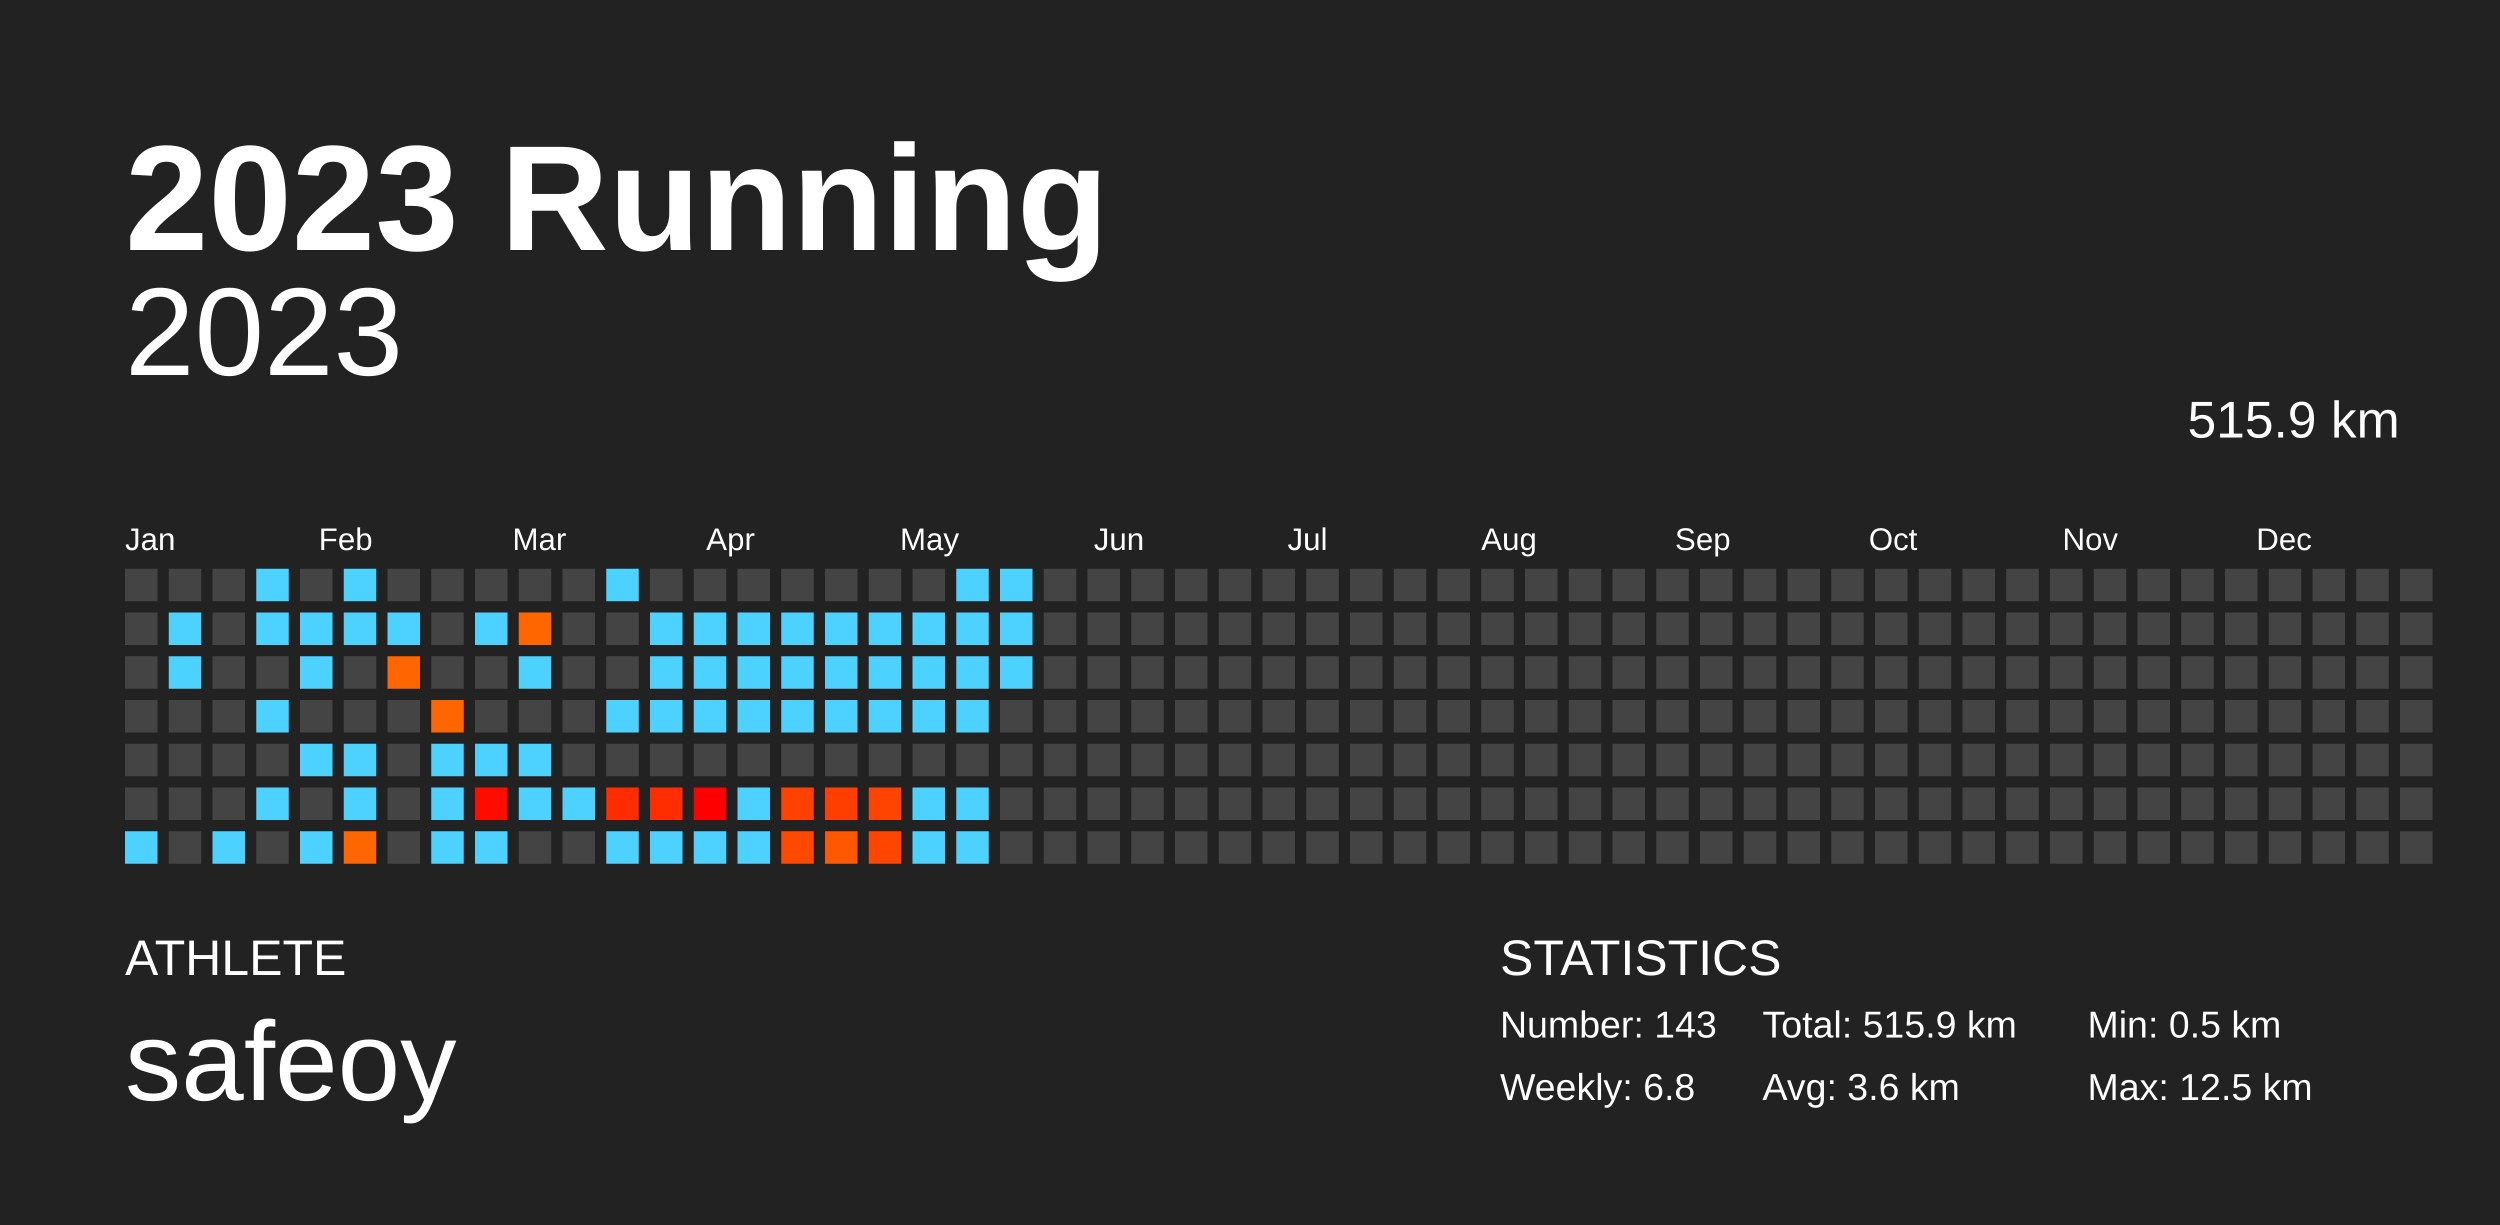
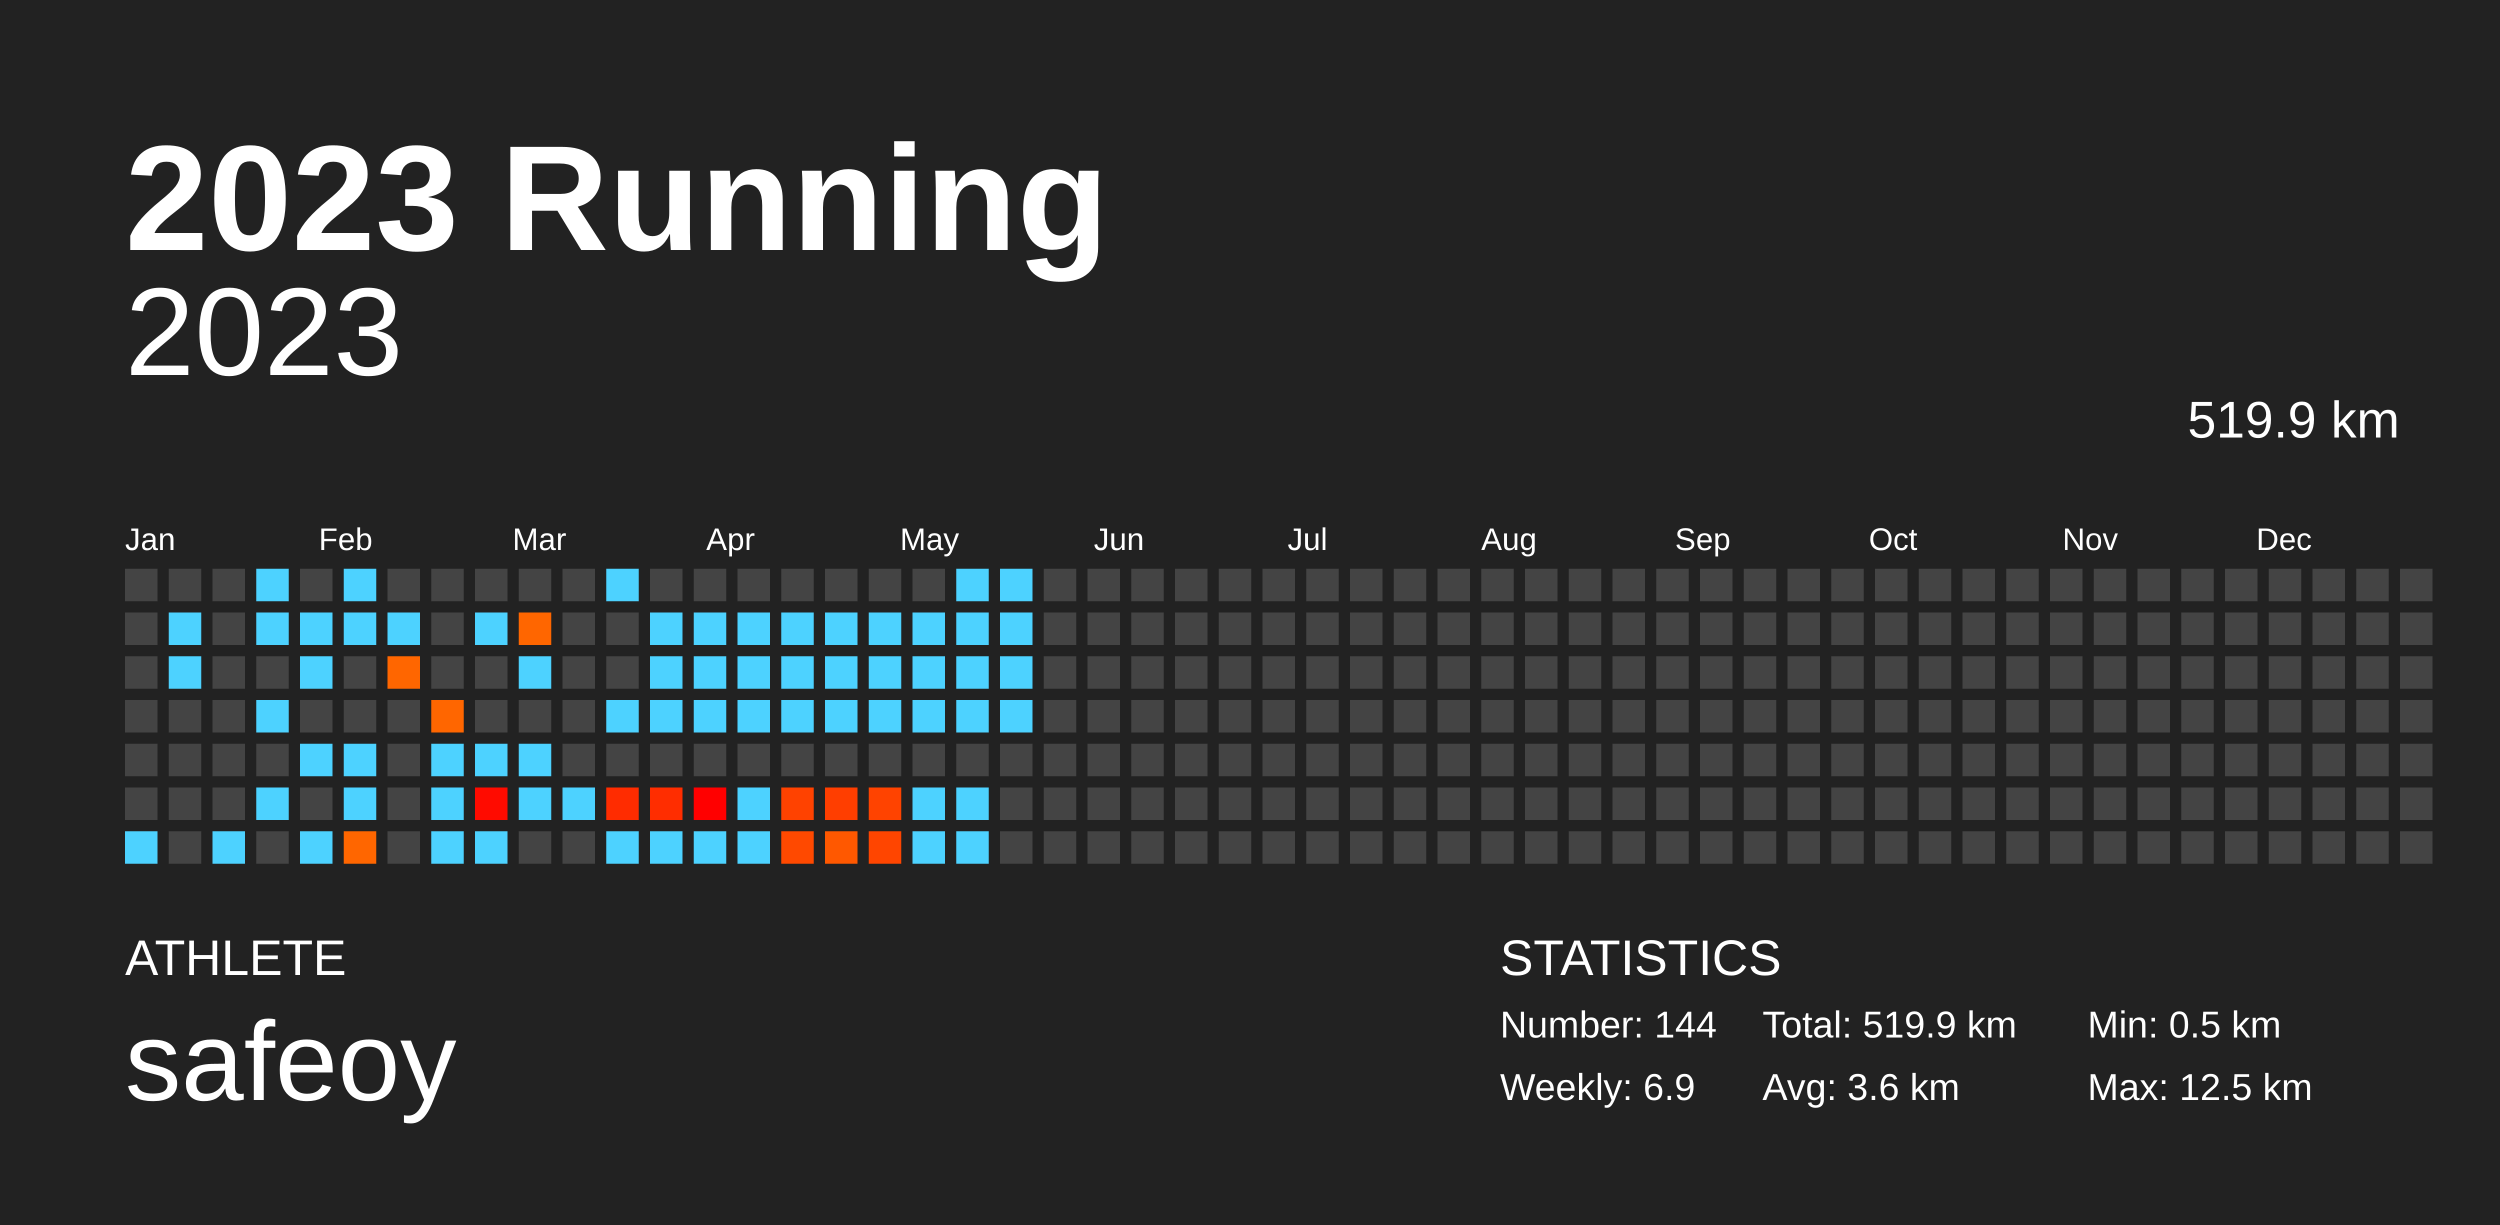
<svg xmlns="http://www.w3.org/2000/svg" baseProfile="full" height="98mm" version="1.1" viewBox="0,0,200,98" width="200mm">
  <defs />
  <rect fill="#222222" height="98" width="200" x="0" y="0" />
  <text fill="#FFFFFF" style="font-size:12px; font-family:Arial; font-weight:bold;" x="10" y="20">2023 Running</text>
  <text fill="#FFFFFF" style="font-size:4px; font-family:Arial" x="10" y="78">ATHLETE</text>
  <text fill="#FFFFFF" style="font-size:9px; font-family:Arial" x="10" y="88">safeoy</text>
  <text fill="#FFFFFF" style="font-size:4px; font-family:Arial" x="120" y="78">STATISTICS</text>
-   <text fill="#FFFFFF" style="font-size:3px; font-family:Arial" x="120" y="83">Number: 143</text>
-   <text fill="#FFFFFF" style="font-size:3px; font-family:Arial" x="120" y="88">Weekly: 6.8</text>
-   <text fill="#FFFFFF" style="font-size:3px; font-family:Arial" x="141" y="83">Total: 515.9 km</text>
+   <text fill="#FFFFFF" style="font-size:3px; font-family:Arial" x="120" y="83">Number: 144</text>
+   <text fill="#FFFFFF" style="font-size:3px; font-family:Arial" x="120" y="88">Weekly: 6.9</text>
+   <text fill="#FFFFFF" style="font-size:3px; font-family:Arial" x="141" y="83">Total: 519.9 km</text>
  <text fill="#FFFFFF" style="font-size:3px; font-family:Arial" x="141" y="88">Avg: 3.6 km</text>
  <text fill="#FFFFFF" style="font-size:3px; font-family:Arial" x="167" y="83">Min: 0.5 km</text>
  <text fill="#FFFFFF" style="font-size:3px; font-family:Arial" x="167" y="88">Max: 12.5 km</text>
  <text alignment-baseline="hanging" fill="#FFFFFF" style="font-size:10.0px; font-family:Arial;" x="10" y="30">2023</text>
-   <text alignment-baseline="hanging" fill="#FFFFFF" style="font-size:4.125px; font-family:Arial;" x="175" y="35">515.9 km</text>
+   <text alignment-baseline="hanging" fill="#FFFFFF" style="font-size:4.125px; font-family:Arial;" x="175" y="35">519.9 km</text>
  <text fill="#FFFFFF" style="font-size:2.5px; font-family:Arial" x="10.0" y="44">Jan</text>
  <text fill="#FFFFFF" style="font-size:2.5px; font-family:Arial" x="25.5" y="44">Feb</text>
  <text fill="#FFFFFF" style="font-size:2.5px; font-family:Arial" x="41.0" y="44">Mar</text>
  <text fill="#FFFFFF" style="font-size:2.5px; font-family:Arial" x="56.5" y="44">Apr</text>
  <text fill="#FFFFFF" style="font-size:2.5px; font-family:Arial" x="72.0" y="44">May</text>
  <text fill="#FFFFFF" style="font-size:2.5px; font-family:Arial" x="87.5" y="44">Jun</text>
  <text fill="#FFFFFF" style="font-size:2.5px; font-family:Arial" x="103.0" y="44">Jul</text>
  <text fill="#FFFFFF" style="font-size:2.5px; font-family:Arial" x="118.5" y="44">Aug</text>
  <text fill="#FFFFFF" style="font-size:2.5px; font-family:Arial" x="134.0" y="44">Sep</text>
  <text fill="#FFFFFF" style="font-size:2.5px; font-family:Arial" x="149.5" y="44">Oct</text>
  <text fill="#FFFFFF" style="font-size:2.5px; font-family:Arial" x="165.0" y="44">Nov</text>
  <text fill="#FFFFFF" style="font-size:2.5px; font-family:Arial" x="180.5" y="44">Dec</text>
  <rect fill="#444444" height="2.6" width="2.6" x="10.0" y="45.5" />
  <rect fill="#444444" height="2.6" width="2.6" x="10.0" y="49.0" />
  <rect fill="#444444" height="2.6" width="2.6" x="10.0" y="52.5" />
  <rect fill="#444444" height="2.6" width="2.6" x="10.0" y="56.0" />
  <rect fill="#444444" height="2.6" width="2.6" x="10.0" y="59.5" />
  <rect fill="#444444" height="2.6" width="2.6" x="10.0" y="63.0" />
  <rect fill="#4dd2ff" height="2.6" width="2.6" x="10.0" y="66.5" />
  <rect fill="#444444" height="2.6" width="2.6" x="13.5" y="45.5" />
  <rect fill="#4dd2ff" height="2.6" width="2.6" x="13.5" y="49.0" />
  <rect fill="#4dd2ff" height="2.6" width="2.6" x="13.5" y="52.5" />
  <rect fill="#444444" height="2.6" width="2.6" x="13.5" y="56.0" />
  <rect fill="#444444" height="2.6" width="2.6" x="13.5" y="59.5" />
  <rect fill="#444444" height="2.6" width="2.6" x="13.5" y="63.0" />
  <rect fill="#444444" height="2.6" width="2.6" x="13.5" y="66.5" />
  <rect fill="#444444" height="2.6" width="2.6" x="17.0" y="45.5" />
  <rect fill="#444444" height="2.6" width="2.6" x="17.0" y="49.0" />
  <rect fill="#444444" height="2.6" width="2.6" x="17.0" y="52.5" />
  <rect fill="#444444" height="2.6" width="2.6" x="17.0" y="56.0" />
  <rect fill="#444444" height="2.6" width="2.6" x="17.0" y="59.5" />
  <rect fill="#444444" height="2.6" width="2.6" x="17.0" y="63.0" />
  <rect fill="#4dd2ff" height="2.6" width="2.6" x="17.0" y="66.5" />
  <rect fill="#4dd2ff" height="2.6" width="2.6" x="20.5" y="45.5" />
  <rect fill="#4dd2ff" height="2.6" width="2.6" x="20.5" y="49.0" />
  <rect fill="#444444" height="2.6" width="2.6" x="20.5" y="52.5" />
  <rect fill="#4dd2ff" height="2.6" width="2.6" x="20.5" y="56.0" />
  <rect fill="#444444" height="2.6" width="2.6" x="20.5" y="59.5" />
  <rect fill="#4dd2ff" height="2.6" width="2.6" x="20.5" y="63.0" />
  <rect fill="#444444" height="2.6" width="2.6" x="20.5" y="66.5" />
  <rect fill="#444444" height="2.6" width="2.6" x="24.0" y="45.5" />
  <rect fill="#4dd2ff" height="2.6" width="2.6" x="24.0" y="49.0" />
  <rect fill="#4dd2ff" height="2.6" width="2.6" x="24.0" y="52.5" />
  <rect fill="#444444" height="2.6" width="2.6" x="24.0" y="56.0" />
  <rect fill="#4dd2ff" height="2.6" width="2.6" x="24.0" y="59.5" />
  <rect fill="#444444" height="2.6" width="2.6" x="24.0" y="63.0" />
  <rect fill="#4dd2ff" height="2.6" width="2.6" x="24.0" y="66.5" />
  <rect fill="#4dd2ff" height="2.6" width="2.6" x="27.5" y="45.5" />
  <rect fill="#4dd2ff" height="2.6" width="2.6" x="27.5" y="49.0" />
  <rect fill="#444444" height="2.6" width="2.6" x="27.5" y="52.5" />
  <rect fill="#444444" height="2.6" width="2.6" x="27.5" y="56.0" />
  <rect fill="#4dd2ff" height="2.6" width="2.6" x="27.5" y="59.5" />
  <rect fill="#4dd2ff" height="2.6" width="2.6" x="27.5" y="63.0" />
  <rect fill="#ff6600" height="2.6" width="2.6" x="27.5" y="66.5" />
  <rect fill="#444444" height="2.6" width="2.6" x="31.0" y="45.5" />
  <rect fill="#4dd2ff" height="2.6" width="2.6" x="31.0" y="49.0" />
  <rect fill="#ff6600" height="2.6" width="2.6" x="31.0" y="52.5" />
  <rect fill="#444444" height="2.6" width="2.6" x="31.0" y="56.0" />
  <rect fill="#444444" height="2.6" width="2.6" x="31.0" y="59.5" />
  <rect fill="#444444" height="2.6" width="2.6" x="31.0" y="63.0" />
  <rect fill="#444444" height="2.6" width="2.6" x="31.0" y="66.5" />
  <rect fill="#444444" height="2.6" width="2.6" x="34.5" y="45.5" />
  <rect fill="#444444" height="2.6" width="2.6" x="34.5" y="49.0" />
  <rect fill="#444444" height="2.6" width="2.6" x="34.5" y="52.5" />
  <rect fill="#ff6600" height="2.6" width="2.6" x="34.5" y="56.0" />
  <rect fill="#4dd2ff" height="2.6" width="2.6" x="34.5" y="59.5" />
  <rect fill="#4dd2ff" height="2.6" width="2.6" x="34.5" y="63.0" />
  <rect fill="#4dd2ff" height="2.6" width="2.6" x="34.5" y="66.5" />
  <rect fill="#444444" height="2.6" width="2.6" x="38.0" y="45.5" />
  <rect fill="#4dd2ff" height="2.6" width="2.6" x="38.0" y="49.0" />
  <rect fill="#444444" height="2.6" width="2.6" x="38.0" y="52.5" />
  <rect fill="#444444" height="2.6" width="2.6" x="38.0" y="56.0" />
  <rect fill="#4dd2ff" height="2.6" width="2.6" x="38.0" y="59.5" />
  <rect fill="#ff0b00" height="2.6" width="2.6" x="38.0" y="63.0" />
  <rect fill="#4dd2ff" height="2.6" width="2.6" x="38.0" y="66.5" />
  <rect fill="#444444" height="2.6" width="2.6" x="41.5" y="45.5" />
  <rect fill="#ff6600" height="2.6" width="2.6" x="41.5" y="49.0" />
  <rect fill="#4dd2ff" height="2.6" width="2.6" x="41.5" y="52.5" />
  <rect fill="#444444" height="2.6" width="2.6" x="41.5" y="56.0" />
  <rect fill="#4dd2ff" height="2.6" width="2.6" x="41.5" y="59.5" />
  <rect fill="#4dd2ff" height="2.6" width="2.6" x="41.5" y="63.0" />
  <rect fill="#444444" height="2.6" width="2.6" x="41.5" y="66.5" />
  <rect fill="#444444" height="2.6" width="2.6" x="45.0" y="45.5" />
  <rect fill="#444444" height="2.6" width="2.6" x="45.0" y="49.0" />
  <rect fill="#444444" height="2.6" width="2.6" x="45.0" y="52.5" />
  <rect fill="#444444" height="2.6" width="2.6" x="45.0" y="56.0" />
  <rect fill="#444444" height="2.6" width="2.6" x="45.0" y="59.5" />
  <rect fill="#4dd2ff" height="2.6" width="2.6" x="45.0" y="63.0" />
  <rect fill="#444444" height="2.6" width="2.6" x="45.0" y="66.5" />
  <rect fill="#4dd2ff" height="2.6" width="2.6" x="48.5" y="45.5" />
  <rect fill="#444444" height="2.6" width="2.6" x="48.5" y="49.0" />
  <rect fill="#444444" height="2.6" width="2.6" x="48.5" y="52.5" />
  <rect fill="#4dd2ff" height="2.6" width="2.6" x="48.5" y="56.0" />
  <rect fill="#444444" height="2.6" width="2.6" x="48.5" y="59.5" />
  <rect fill="#ff2c00" height="2.6" width="2.6" x="48.5" y="63.0" />
  <rect fill="#4dd2ff" height="2.6" width="2.6" x="48.5" y="66.5" />
  <rect fill="#444444" height="2.6" width="2.6" x="52.0" y="45.5" />
  <rect fill="#4dd2ff" height="2.6" width="2.6" x="52.0" y="49.0" />
  <rect fill="#4dd2ff" height="2.6" width="2.6" x="52.0" y="52.5" />
  <rect fill="#4dd2ff" height="2.6" width="2.6" x="52.0" y="56.0" />
  <rect fill="#444444" height="2.6" width="2.6" x="52.0" y="59.5" />
  <rect fill="#ff2d00" height="2.6" width="2.6" x="52.0" y="63.0" />
  <rect fill="#4dd2ff" height="2.6" width="2.6" x="52.0" y="66.5" />
  <rect fill="#444444" height="2.6" width="2.6" x="55.5" y="45.5" />
  <rect fill="#4dd2ff" height="2.6" width="2.6" x="55.5" y="49.0" />
  <rect fill="#4dd2ff" height="2.6" width="2.6" x="55.5" y="52.5" />
  <rect fill="#4dd2ff" height="2.6" width="2.6" x="55.5" y="56.0" />
  <rect fill="#444444" height="2.6" width="2.6" x="55.5" y="59.5" />
  <rect fill="#ff0000" height="2.6" width="2.6" x="55.5" y="63.0" />
  <rect fill="#4dd2ff" height="2.6" width="2.6" x="55.5" y="66.5" />
  <rect fill="#444444" height="2.6" width="2.6" x="59.0" y="45.5" />
  <rect fill="#4dd2ff" height="2.6" width="2.6" x="59.0" y="49.0" />
  <rect fill="#4dd2ff" height="2.6" width="2.6" x="59.0" y="52.5" />
  <rect fill="#4dd2ff" height="2.6" width="2.6" x="59.0" y="56.0" />
  <rect fill="#444444" height="2.6" width="2.6" x="59.0" y="59.5" />
  <rect fill="#4dd2ff" height="2.6" width="2.6" x="59.0" y="63.0" />
  <rect fill="#4dd2ff" height="2.6" width="2.6" x="59.0" y="66.5" />
  <rect fill="#444444" height="2.6" width="2.6" x="62.5" y="45.5" />
  <rect fill="#4dd2ff" height="2.6" width="2.6" x="62.5" y="49.0" />
  <rect fill="#4dd2ff" height="2.6" width="2.6" x="62.5" y="52.5" />
  <rect fill="#4dd2ff" height="2.6" width="2.6" x="62.5" y="56.0" />
  <rect fill="#444444" height="2.6" width="2.6" x="62.5" y="59.5" />
  <rect fill="#ff4200" height="2.6" width="2.6" x="62.5" y="63.0" />
  <rect fill="#ff4900" height="2.6" width="2.6" x="62.5" y="66.5" />
  <rect fill="#444444" height="2.6" width="2.6" x="66.0" y="45.5" />
  <rect fill="#4dd2ff" height="2.6" width="2.6" x="66.0" y="49.0" />
  <rect fill="#4dd2ff" height="2.6" width="2.6" x="66.0" y="52.5" />
  <rect fill="#4dd2ff" height="2.6" width="2.6" x="66.0" y="56.0" />
  <rect fill="#444444" height="2.6" width="2.6" x="66.0" y="59.5" />
  <rect fill="#ff3e00" height="2.6" width="2.6" x="66.0" y="63.0" />
  <rect fill="#ff5800" height="2.6" width="2.6" x="66.0" y="66.5" />
  <rect fill="#444444" height="2.6" width="2.6" x="69.5" y="45.5" />
  <rect fill="#4dd2ff" height="2.6" width="2.6" x="69.5" y="49.0" />
  <rect fill="#4dd2ff" height="2.6" width="2.6" x="69.5" y="52.5" />
  <rect fill="#4dd2ff" height="2.6" width="2.6" x="69.5" y="56.0" />
  <rect fill="#444444" height="2.6" width="2.6" x="69.5" y="59.5" />
  <rect fill="#ff4300" height="2.6" width="2.6" x="69.5" y="63.0" />
  <rect fill="#ff4500" height="2.6" width="2.6" x="69.5" y="66.5" />
  <rect fill="#444444" height="2.6" width="2.6" x="73.0" y="45.5" />
  <rect fill="#4dd2ff" height="2.6" width="2.6" x="73.0" y="49.0" />
  <rect fill="#4dd2ff" height="2.6" width="2.6" x="73.0" y="52.5" />
  <rect fill="#4dd2ff" height="2.6" width="2.6" x="73.0" y="56.0" />
  <rect fill="#444444" height="2.6" width="2.6" x="73.0" y="59.5" />
  <rect fill="#4dd2ff" height="2.6" width="2.6" x="73.0" y="63.0" />
  <rect fill="#4dd2ff" height="2.6" width="2.6" x="73.0" y="66.5" />
  <rect fill="#4dd2ff" height="2.6" width="2.6" x="76.5" y="45.5" />
  <rect fill="#4dd2ff" height="2.6" width="2.6" x="76.5" y="49.0" />
  <rect fill="#4dd2ff" height="2.6" width="2.6" x="76.5" y="52.5" />
  <rect fill="#4dd2ff" height="2.6" width="2.6" x="76.5" y="56.0" />
  <rect fill="#444444" height="2.6" width="2.6" x="76.5" y="59.5" />
  <rect fill="#4dd2ff" height="2.6" width="2.6" x="76.5" y="63.0" />
  <rect fill="#4dd2ff" height="2.6" width="2.6" x="76.5" y="66.5" />
  <rect fill="#4dd2ff" height="2.6" width="2.6" x="80.0" y="45.5" />
  <rect fill="#4dd2ff" height="2.6" width="2.6" x="80.0" y="49.0" />
  <rect fill="#4dd2ff" height="2.6" width="2.6" x="80.0" y="52.5" />
-   <rect fill="#444444" height="2.6" width="2.6" x="80.0" y="56.0" />
+   <rect fill="#4dd2ff" height="2.6" width="2.6" x="80.0" y="56.0" />
  <rect fill="#444444" height="2.6" width="2.6" x="80.0" y="59.5" />
  <rect fill="#444444" height="2.6" width="2.6" x="80.0" y="63.0" />
  <rect fill="#444444" height="2.6" width="2.6" x="80.0" y="66.5" />
  <rect fill="#444444" height="2.6" width="2.6" x="83.5" y="45.5" />
  <rect fill="#444444" height="2.6" width="2.6" x="83.5" y="49.0" />
  <rect fill="#444444" height="2.6" width="2.6" x="83.5" y="52.5" />
  <rect fill="#444444" height="2.6" width="2.6" x="83.5" y="56.0" />
  <rect fill="#444444" height="2.6" width="2.6" x="83.5" y="59.5" />
  <rect fill="#444444" height="2.6" width="2.6" x="83.5" y="63.0" />
  <rect fill="#444444" height="2.6" width="2.6" x="83.5" y="66.5" />
  <rect fill="#444444" height="2.6" width="2.6" x="87.0" y="45.5" />
  <rect fill="#444444" height="2.6" width="2.6" x="87.0" y="49.0" />
  <rect fill="#444444" height="2.6" width="2.6" x="87.0" y="52.5" />
  <rect fill="#444444" height="2.6" width="2.6" x="87.0" y="56.0" />
  <rect fill="#444444" height="2.6" width="2.6" x="87.0" y="59.5" />
  <rect fill="#444444" height="2.6" width="2.6" x="87.0" y="63.0" />
  <rect fill="#444444" height="2.6" width="2.6" x="87.0" y="66.5" />
  <rect fill="#444444" height="2.6" width="2.6" x="90.5" y="45.5" />
  <rect fill="#444444" height="2.6" width="2.6" x="90.5" y="49.0" />
  <rect fill="#444444" height="2.6" width="2.6" x="90.5" y="52.5" />
  <rect fill="#444444" height="2.6" width="2.6" x="90.5" y="56.0" />
  <rect fill="#444444" height="2.6" width="2.6" x="90.5" y="59.5" />
  <rect fill="#444444" height="2.6" width="2.6" x="90.5" y="63.0" />
  <rect fill="#444444" height="2.6" width="2.6" x="90.5" y="66.5" />
  <rect fill="#444444" height="2.6" width="2.6" x="94.0" y="45.5" />
  <rect fill="#444444" height="2.6" width="2.6" x="94.0" y="49.0" />
  <rect fill="#444444" height="2.6" width="2.6" x="94.0" y="52.5" />
  <rect fill="#444444" height="2.6" width="2.6" x="94.0" y="56.0" />
  <rect fill="#444444" height="2.6" width="2.6" x="94.0" y="59.5" />
  <rect fill="#444444" height="2.6" width="2.6" x="94.0" y="63.0" />
  <rect fill="#444444" height="2.6" width="2.6" x="94.0" y="66.5" />
  <rect fill="#444444" height="2.6" width="2.6" x="97.5" y="45.5" />
  <rect fill="#444444" height="2.6" width="2.6" x="97.5" y="49.0" />
  <rect fill="#444444" height="2.6" width="2.6" x="97.5" y="52.5" />
  <rect fill="#444444" height="2.6" width="2.6" x="97.5" y="56.0" />
  <rect fill="#444444" height="2.6" width="2.6" x="97.5" y="59.5" />
  <rect fill="#444444" height="2.6" width="2.6" x="97.5" y="63.0" />
  <rect fill="#444444" height="2.6" width="2.6" x="97.5" y="66.5" />
  <rect fill="#444444" height="2.6" width="2.6" x="101.0" y="45.5" />
  <rect fill="#444444" height="2.6" width="2.6" x="101.0" y="49.0" />
  <rect fill="#444444" height="2.6" width="2.6" x="101.0" y="52.5" />
  <rect fill="#444444" height="2.6" width="2.6" x="101.0" y="56.0" />
  <rect fill="#444444" height="2.6" width="2.6" x="101.0" y="59.5" />
  <rect fill="#444444" height="2.6" width="2.6" x="101.0" y="63.0" />
  <rect fill="#444444" height="2.6" width="2.6" x="101.0" y="66.5" />
  <rect fill="#444444" height="2.6" width="2.6" x="104.5" y="45.5" />
  <rect fill="#444444" height="2.6" width="2.6" x="104.5" y="49.0" />
  <rect fill="#444444" height="2.6" width="2.6" x="104.5" y="52.5" />
  <rect fill="#444444" height="2.6" width="2.6" x="104.5" y="56.0" />
  <rect fill="#444444" height="2.6" width="2.6" x="104.5" y="59.5" />
  <rect fill="#444444" height="2.6" width="2.6" x="104.5" y="63.0" />
  <rect fill="#444444" height="2.6" width="2.6" x="104.5" y="66.5" />
  <rect fill="#444444" height="2.6" width="2.6" x="108.0" y="45.5" />
  <rect fill="#444444" height="2.6" width="2.6" x="108.0" y="49.0" />
  <rect fill="#444444" height="2.6" width="2.6" x="108.0" y="52.5" />
  <rect fill="#444444" height="2.6" width="2.6" x="108.0" y="56.0" />
  <rect fill="#444444" height="2.6" width="2.6" x="108.0" y="59.5" />
  <rect fill="#444444" height="2.6" width="2.6" x="108.0" y="63.0" />
  <rect fill="#444444" height="2.6" width="2.6" x="108.0" y="66.5" />
  <rect fill="#444444" height="2.6" width="2.6" x="111.5" y="45.5" />
  <rect fill="#444444" height="2.6" width="2.6" x="111.5" y="49.0" />
  <rect fill="#444444" height="2.6" width="2.6" x="111.5" y="52.5" />
  <rect fill="#444444" height="2.6" width="2.6" x="111.5" y="56.0" />
  <rect fill="#444444" height="2.6" width="2.6" x="111.5" y="59.5" />
  <rect fill="#444444" height="2.6" width="2.6" x="111.5" y="63.0" />
  <rect fill="#444444" height="2.6" width="2.6" x="111.5" y="66.5" />
  <rect fill="#444444" height="2.6" width="2.6" x="115.0" y="45.5" />
  <rect fill="#444444" height="2.6" width="2.6" x="115.0" y="49.0" />
  <rect fill="#444444" height="2.6" width="2.6" x="115.0" y="52.5" />
  <rect fill="#444444" height="2.6" width="2.6" x="115.0" y="56.0" />
  <rect fill="#444444" height="2.6" width="2.6" x="115.0" y="59.5" />
  <rect fill="#444444" height="2.6" width="2.6" x="115.0" y="63.0" />
  <rect fill="#444444" height="2.6" width="2.6" x="115.0" y="66.5" />
  <rect fill="#444444" height="2.6" width="2.6" x="118.5" y="45.5" />
  <rect fill="#444444" height="2.6" width="2.6" x="118.5" y="49.0" />
  <rect fill="#444444" height="2.6" width="2.6" x="118.5" y="52.5" />
  <rect fill="#444444" height="2.6" width="2.6" x="118.5" y="56.0" />
  <rect fill="#444444" height="2.6" width="2.6" x="118.5" y="59.5" />
  <rect fill="#444444" height="2.6" width="2.6" x="118.5" y="63.0" />
  <rect fill="#444444" height="2.6" width="2.6" x="118.5" y="66.5" />
  <rect fill="#444444" height="2.6" width="2.6" x="122.0" y="45.5" />
  <rect fill="#444444" height="2.6" width="2.6" x="122.0" y="49.0" />
  <rect fill="#444444" height="2.6" width="2.6" x="122.0" y="52.5" />
  <rect fill="#444444" height="2.6" width="2.6" x="122.0" y="56.0" />
  <rect fill="#444444" height="2.6" width="2.6" x="122.0" y="59.5" />
  <rect fill="#444444" height="2.6" width="2.6" x="122.0" y="63.0" />
  <rect fill="#444444" height="2.6" width="2.6" x="122.0" y="66.5" />
  <rect fill="#444444" height="2.6" width="2.6" x="125.5" y="45.5" />
  <rect fill="#444444" height="2.6" width="2.6" x="125.5" y="49.0" />
  <rect fill="#444444" height="2.6" width="2.6" x="125.5" y="52.5" />
  <rect fill="#444444" height="2.6" width="2.6" x="125.5" y="56.0" />
  <rect fill="#444444" height="2.6" width="2.6" x="125.5" y="59.5" />
  <rect fill="#444444" height="2.6" width="2.6" x="125.5" y="63.0" />
  <rect fill="#444444" height="2.6" width="2.6" x="125.5" y="66.5" />
  <rect fill="#444444" height="2.6" width="2.6" x="129.0" y="45.5" />
  <rect fill="#444444" height="2.6" width="2.6" x="129.0" y="49.0" />
  <rect fill="#444444" height="2.6" width="2.6" x="129.0" y="52.5" />
  <rect fill="#444444" height="2.6" width="2.6" x="129.0" y="56.0" />
  <rect fill="#444444" height="2.6" width="2.6" x="129.0" y="59.5" />
  <rect fill="#444444" height="2.6" width="2.6" x="129.0" y="63.0" />
  <rect fill="#444444" height="2.6" width="2.6" x="129.0" y="66.5" />
  <rect fill="#444444" height="2.6" width="2.6" x="132.5" y="45.5" />
  <rect fill="#444444" height="2.6" width="2.6" x="132.5" y="49.0" />
  <rect fill="#444444" height="2.6" width="2.6" x="132.5" y="52.5" />
  <rect fill="#444444" height="2.6" width="2.6" x="132.5" y="56.0" />
  <rect fill="#444444" height="2.6" width="2.6" x="132.5" y="59.5" />
  <rect fill="#444444" height="2.6" width="2.6" x="132.5" y="63.0" />
  <rect fill="#444444" height="2.6" width="2.6" x="132.5" y="66.5" />
  <rect fill="#444444" height="2.6" width="2.6" x="136.0" y="45.5" />
  <rect fill="#444444" height="2.6" width="2.6" x="136.0" y="49.0" />
  <rect fill="#444444" height="2.6" width="2.6" x="136.0" y="52.5" />
  <rect fill="#444444" height="2.6" width="2.6" x="136.0" y="56.0" />
  <rect fill="#444444" height="2.6" width="2.6" x="136.0" y="59.5" />
  <rect fill="#444444" height="2.6" width="2.6" x="136.0" y="63.0" />
  <rect fill="#444444" height="2.6" width="2.6" x="136.0" y="66.5" />
  <rect fill="#444444" height="2.6" width="2.6" x="139.5" y="45.5" />
  <rect fill="#444444" height="2.6" width="2.6" x="139.5" y="49.0" />
  <rect fill="#444444" height="2.6" width="2.6" x="139.5" y="52.5" />
  <rect fill="#444444" height="2.6" width="2.6" x="139.5" y="56.0" />
  <rect fill="#444444" height="2.6" width="2.6" x="139.5" y="59.5" />
  <rect fill="#444444" height="2.6" width="2.6" x="139.5" y="63.0" />
  <rect fill="#444444" height="2.6" width="2.6" x="139.5" y="66.5" />
  <rect fill="#444444" height="2.6" width="2.6" x="143.0" y="45.5" />
  <rect fill="#444444" height="2.6" width="2.6" x="143.0" y="49.0" />
  <rect fill="#444444" height="2.6" width="2.6" x="143.0" y="52.5" />
  <rect fill="#444444" height="2.6" width="2.6" x="143.0" y="56.0" />
  <rect fill="#444444" height="2.6" width="2.6" x="143.0" y="59.5" />
  <rect fill="#444444" height="2.6" width="2.6" x="143.0" y="63.0" />
  <rect fill="#444444" height="2.6" width="2.6" x="143.0" y="66.5" />
  <rect fill="#444444" height="2.6" width="2.6" x="146.5" y="45.5" />
  <rect fill="#444444" height="2.6" width="2.6" x="146.5" y="49.0" />
  <rect fill="#444444" height="2.6" width="2.6" x="146.5" y="52.5" />
  <rect fill="#444444" height="2.6" width="2.6" x="146.5" y="56.0" />
  <rect fill="#444444" height="2.6" width="2.6" x="146.5" y="59.5" />
  <rect fill="#444444" height="2.6" width="2.6" x="146.5" y="63.0" />
  <rect fill="#444444" height="2.6" width="2.6" x="146.5" y="66.5" />
  <rect fill="#444444" height="2.6" width="2.6" x="150.0" y="45.5" />
  <rect fill="#444444" height="2.6" width="2.6" x="150.0" y="49.0" />
  <rect fill="#444444" height="2.6" width="2.6" x="150.0" y="52.5" />
  <rect fill="#444444" height="2.6" width="2.6" x="150.0" y="56.0" />
  <rect fill="#444444" height="2.6" width="2.6" x="150.0" y="59.5" />
  <rect fill="#444444" height="2.6" width="2.6" x="150.0" y="63.0" />
  <rect fill="#444444" height="2.6" width="2.6" x="150.0" y="66.5" />
  <rect fill="#444444" height="2.6" width="2.6" x="153.5" y="45.5" />
  <rect fill="#444444" height="2.6" width="2.6" x="153.5" y="49.0" />
  <rect fill="#444444" height="2.6" width="2.6" x="153.5" y="52.5" />
  <rect fill="#444444" height="2.6" width="2.6" x="153.5" y="56.0" />
  <rect fill="#444444" height="2.6" width="2.6" x="153.5" y="59.5" />
  <rect fill="#444444" height="2.6" width="2.6" x="153.5" y="63.0" />
  <rect fill="#444444" height="2.6" width="2.6" x="153.5" y="66.5" />
  <rect fill="#444444" height="2.6" width="2.6" x="157.0" y="45.5" />
  <rect fill="#444444" height="2.6" width="2.6" x="157.0" y="49.0" />
  <rect fill="#444444" height="2.6" width="2.6" x="157.0" y="52.5" />
  <rect fill="#444444" height="2.6" width="2.6" x="157.0" y="56.0" />
  <rect fill="#444444" height="2.6" width="2.6" x="157.0" y="59.5" />
  <rect fill="#444444" height="2.6" width="2.6" x="157.0" y="63.0" />
  <rect fill="#444444" height="2.6" width="2.6" x="157.0" y="66.5" />
  <rect fill="#444444" height="2.6" width="2.6" x="160.5" y="45.5" />
  <rect fill="#444444" height="2.6" width="2.6" x="160.5" y="49.0" />
  <rect fill="#444444" height="2.6" width="2.6" x="160.5" y="52.5" />
  <rect fill="#444444" height="2.6" width="2.6" x="160.5" y="56.0" />
  <rect fill="#444444" height="2.6" width="2.6" x="160.5" y="59.5" />
  <rect fill="#444444" height="2.6" width="2.6" x="160.5" y="63.0" />
  <rect fill="#444444" height="2.6" width="2.6" x="160.5" y="66.5" />
  <rect fill="#444444" height="2.6" width="2.6" x="164.0" y="45.5" />
  <rect fill="#444444" height="2.6" width="2.6" x="164.0" y="49.0" />
  <rect fill="#444444" height="2.6" width="2.6" x="164.0" y="52.5" />
  <rect fill="#444444" height="2.6" width="2.6" x="164.0" y="56.0" />
  <rect fill="#444444" height="2.6" width="2.6" x="164.0" y="59.5" />
  <rect fill="#444444" height="2.6" width="2.6" x="164.0" y="63.0" />
  <rect fill="#444444" height="2.6" width="2.6" x="164.0" y="66.5" />
  <rect fill="#444444" height="2.6" width="2.6" x="167.5" y="45.5" />
  <rect fill="#444444" height="2.6" width="2.6" x="167.5" y="49.0" />
  <rect fill="#444444" height="2.6" width="2.6" x="167.5" y="52.5" />
  <rect fill="#444444" height="2.6" width="2.6" x="167.5" y="56.0" />
  <rect fill="#444444" height="2.6" width="2.6" x="167.5" y="59.5" />
  <rect fill="#444444" height="2.6" width="2.6" x="167.5" y="63.0" />
  <rect fill="#444444" height="2.6" width="2.6" x="167.5" y="66.5" />
  <rect fill="#444444" height="2.6" width="2.6" x="171.0" y="45.5" />
  <rect fill="#444444" height="2.6" width="2.6" x="171.0" y="49.0" />
  <rect fill="#444444" height="2.6" width="2.6" x="171.0" y="52.5" />
  <rect fill="#444444" height="2.6" width="2.6" x="171.0" y="56.0" />
  <rect fill="#444444" height="2.6" width="2.6" x="171.0" y="59.5" />
  <rect fill="#444444" height="2.6" width="2.6" x="171.0" y="63.0" />
  <rect fill="#444444" height="2.6" width="2.6" x="171.0" y="66.5" />
  <rect fill="#444444" height="2.6" width="2.6" x="174.5" y="45.5" />
  <rect fill="#444444" height="2.6" width="2.6" x="174.5" y="49.0" />
  <rect fill="#444444" height="2.6" width="2.6" x="174.5" y="52.5" />
  <rect fill="#444444" height="2.6" width="2.6" x="174.5" y="56.0" />
  <rect fill="#444444" height="2.6" width="2.6" x="174.5" y="59.5" />
  <rect fill="#444444" height="2.6" width="2.6" x="174.5" y="63.0" />
  <rect fill="#444444" height="2.6" width="2.6" x="174.5" y="66.5" />
  <rect fill="#444444" height="2.6" width="2.6" x="178.0" y="45.5" />
  <rect fill="#444444" height="2.6" width="2.6" x="178.0" y="49.0" />
  <rect fill="#444444" height="2.6" width="2.6" x="178.0" y="52.5" />
  <rect fill="#444444" height="2.6" width="2.6" x="178.0" y="56.0" />
  <rect fill="#444444" height="2.6" width="2.6" x="178.0" y="59.5" />
  <rect fill="#444444" height="2.6" width="2.6" x="178.0" y="63.0" />
  <rect fill="#444444" height="2.6" width="2.6" x="178.0" y="66.5" />
  <rect fill="#444444" height="2.6" width="2.6" x="181.5" y="45.5" />
  <rect fill="#444444" height="2.6" width="2.6" x="181.5" y="49.0" />
  <rect fill="#444444" height="2.6" width="2.6" x="181.5" y="52.5" />
  <rect fill="#444444" height="2.6" width="2.6" x="181.5" y="56.0" />
  <rect fill="#444444" height="2.6" width="2.6" x="181.5" y="59.5" />
  <rect fill="#444444" height="2.6" width="2.6" x="181.5" y="63.0" />
  <rect fill="#444444" height="2.6" width="2.6" x="181.5" y="66.5" />
  <rect fill="#444444" height="2.6" width="2.6" x="185.0" y="45.5" />
  <rect fill="#444444" height="2.6" width="2.6" x="185.0" y="49.0" />
  <rect fill="#444444" height="2.6" width="2.6" x="185.0" y="52.5" />
  <rect fill="#444444" height="2.6" width="2.6" x="185.0" y="56.0" />
  <rect fill="#444444" height="2.6" width="2.6" x="185.0" y="59.5" />
  <rect fill="#444444" height="2.6" width="2.6" x="185.0" y="63.0" />
  <rect fill="#444444" height="2.6" width="2.6" x="185.0" y="66.5" />
  <rect fill="#444444" height="2.6" width="2.6" x="188.5" y="45.5" />
  <rect fill="#444444" height="2.6" width="2.6" x="188.5" y="49.0" />
  <rect fill="#444444" height="2.6" width="2.6" x="188.5" y="52.5" />
  <rect fill="#444444" height="2.6" width="2.6" x="188.5" y="56.0" />
  <rect fill="#444444" height="2.6" width="2.6" x="188.5" y="59.5" />
  <rect fill="#444444" height="2.6" width="2.6" x="188.5" y="63.0" />
  <rect fill="#444444" height="2.6" width="2.6" x="188.5" y="66.5" />
  <rect fill="#444444" height="2.6" width="2.6" x="192.0" y="45.5" />
  <rect fill="#444444" height="2.6" width="2.6" x="192.0" y="49.0" />
  <rect fill="#444444" height="2.6" width="2.6" x="192.0" y="52.5" />
  <rect fill="#444444" height="2.6" width="2.6" x="192.0" y="56.0" />
  <rect fill="#444444" height="2.6" width="2.6" x="192.0" y="59.5" />
  <rect fill="#444444" height="2.6" width="2.6" x="192.0" y="63.0" />
  <rect fill="#444444" height="2.6" width="2.6" x="192.0" y="66.5" />
</svg>
